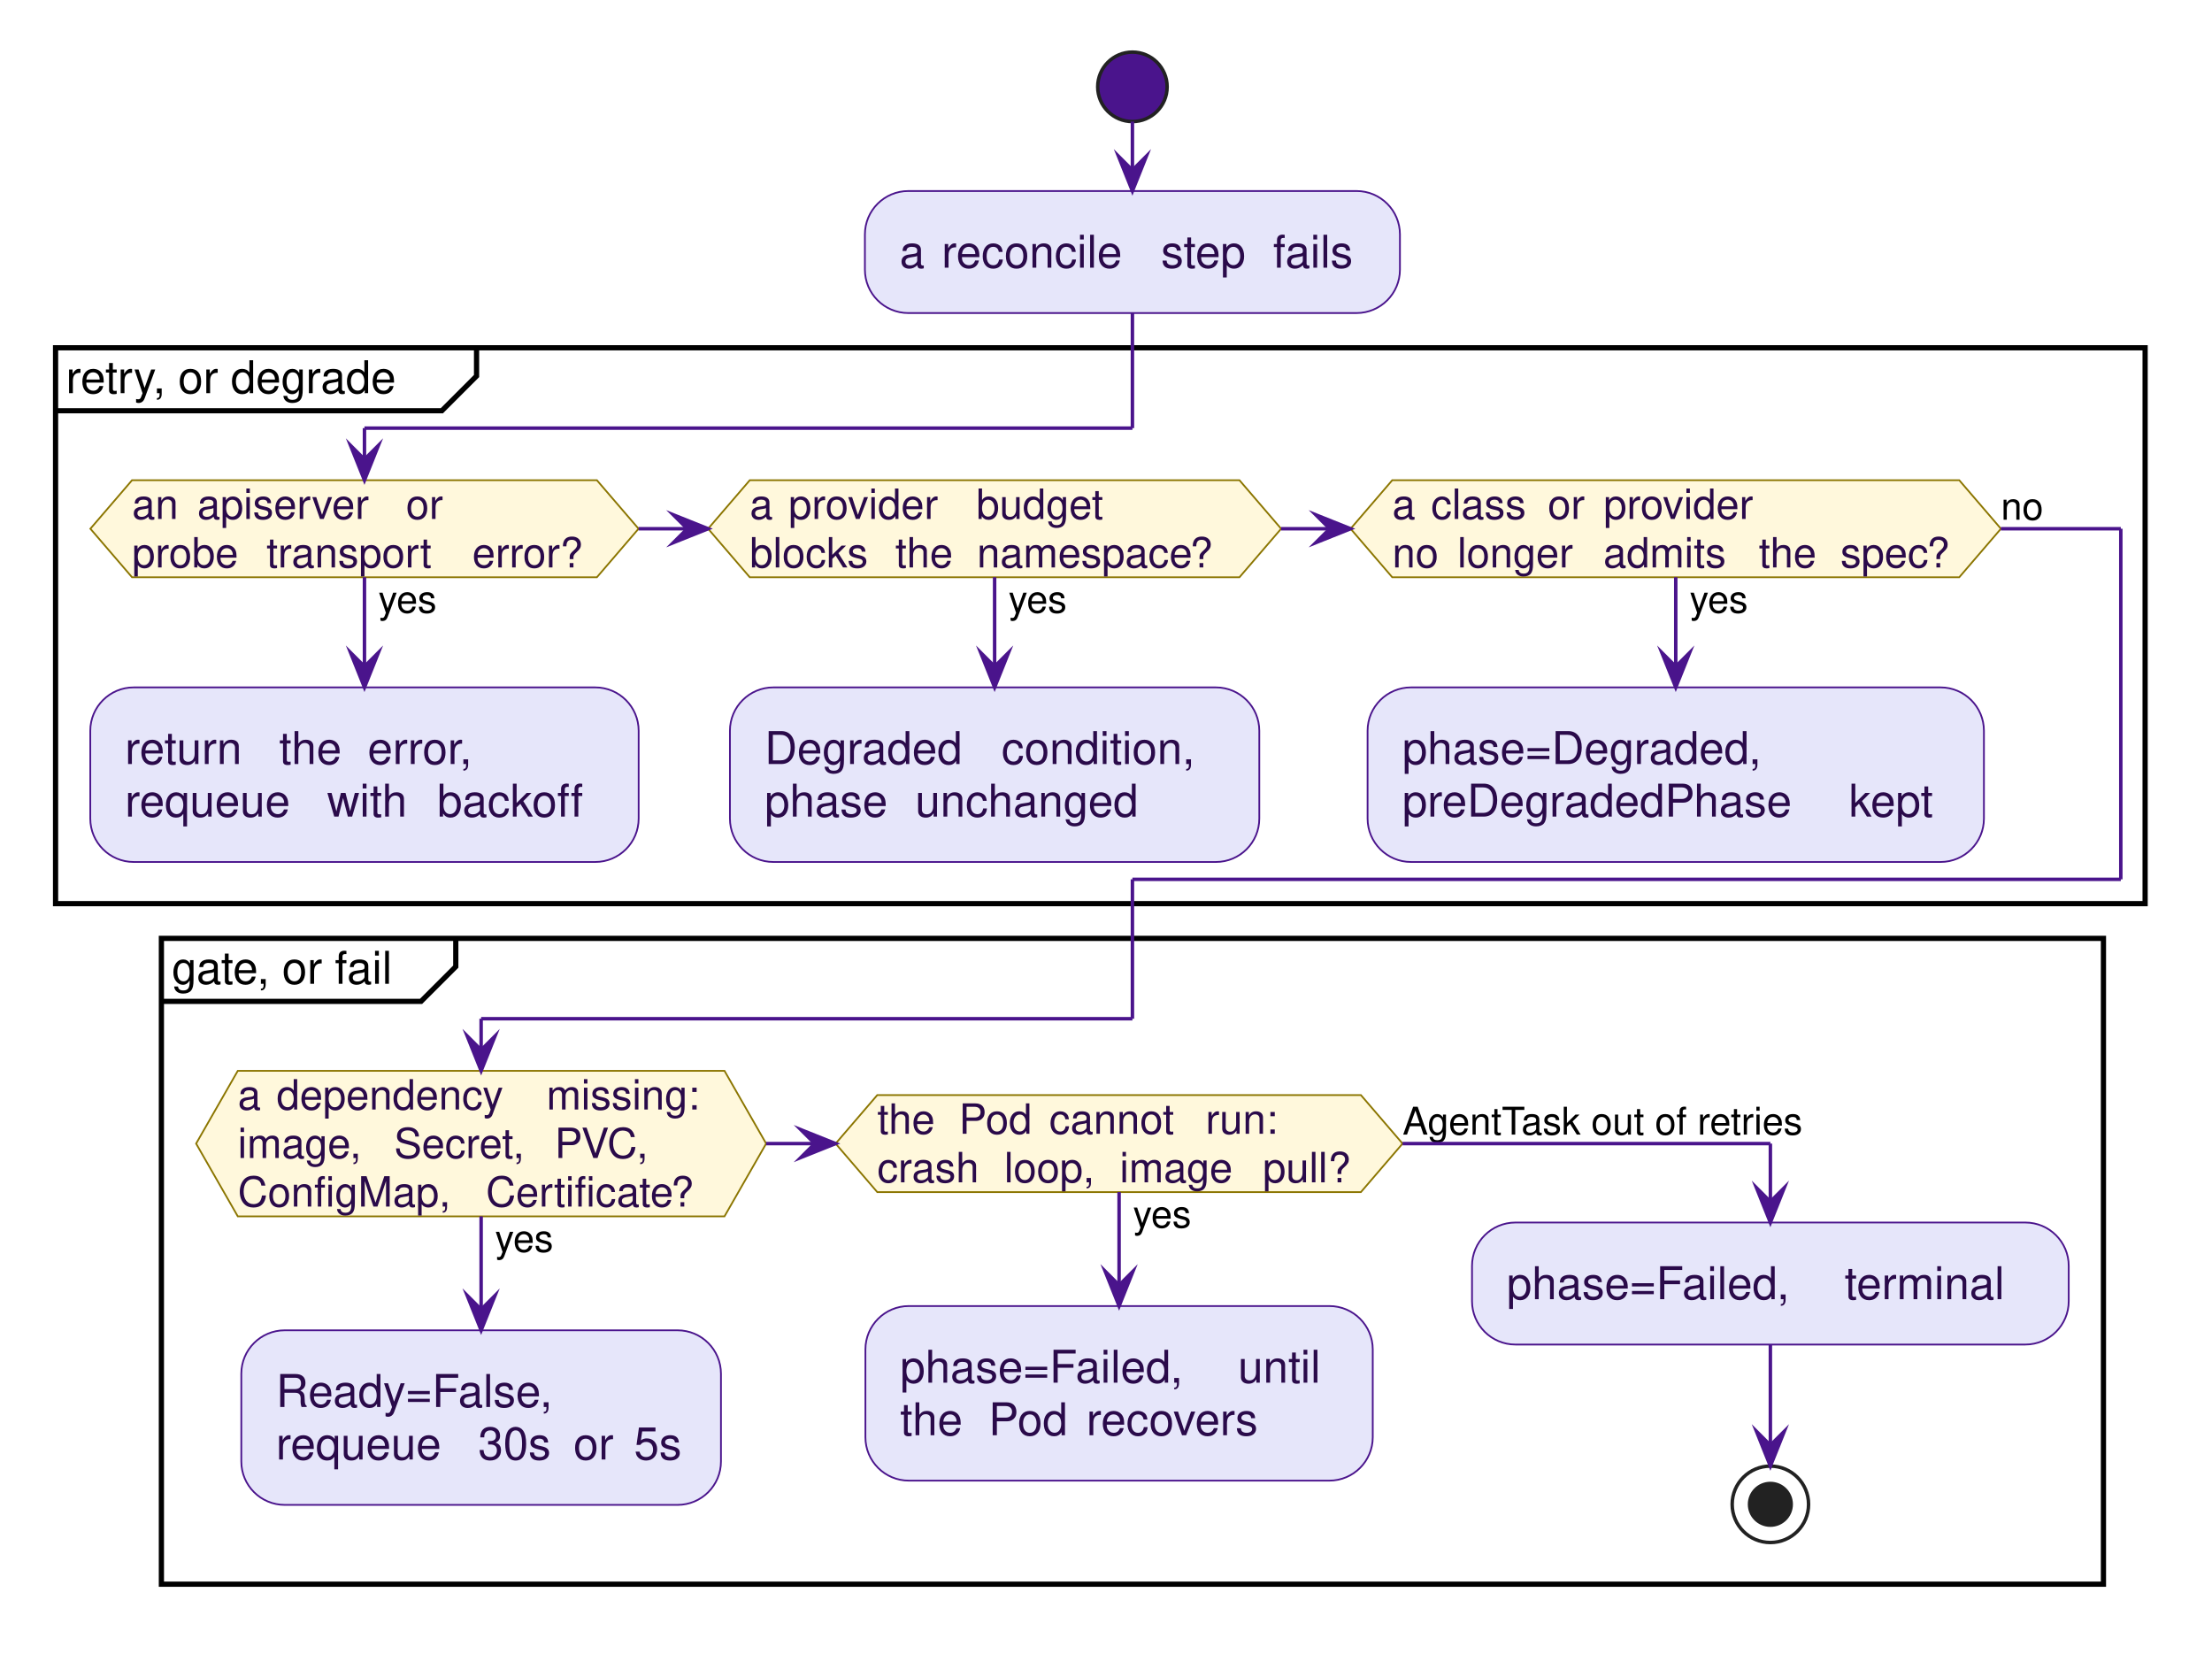
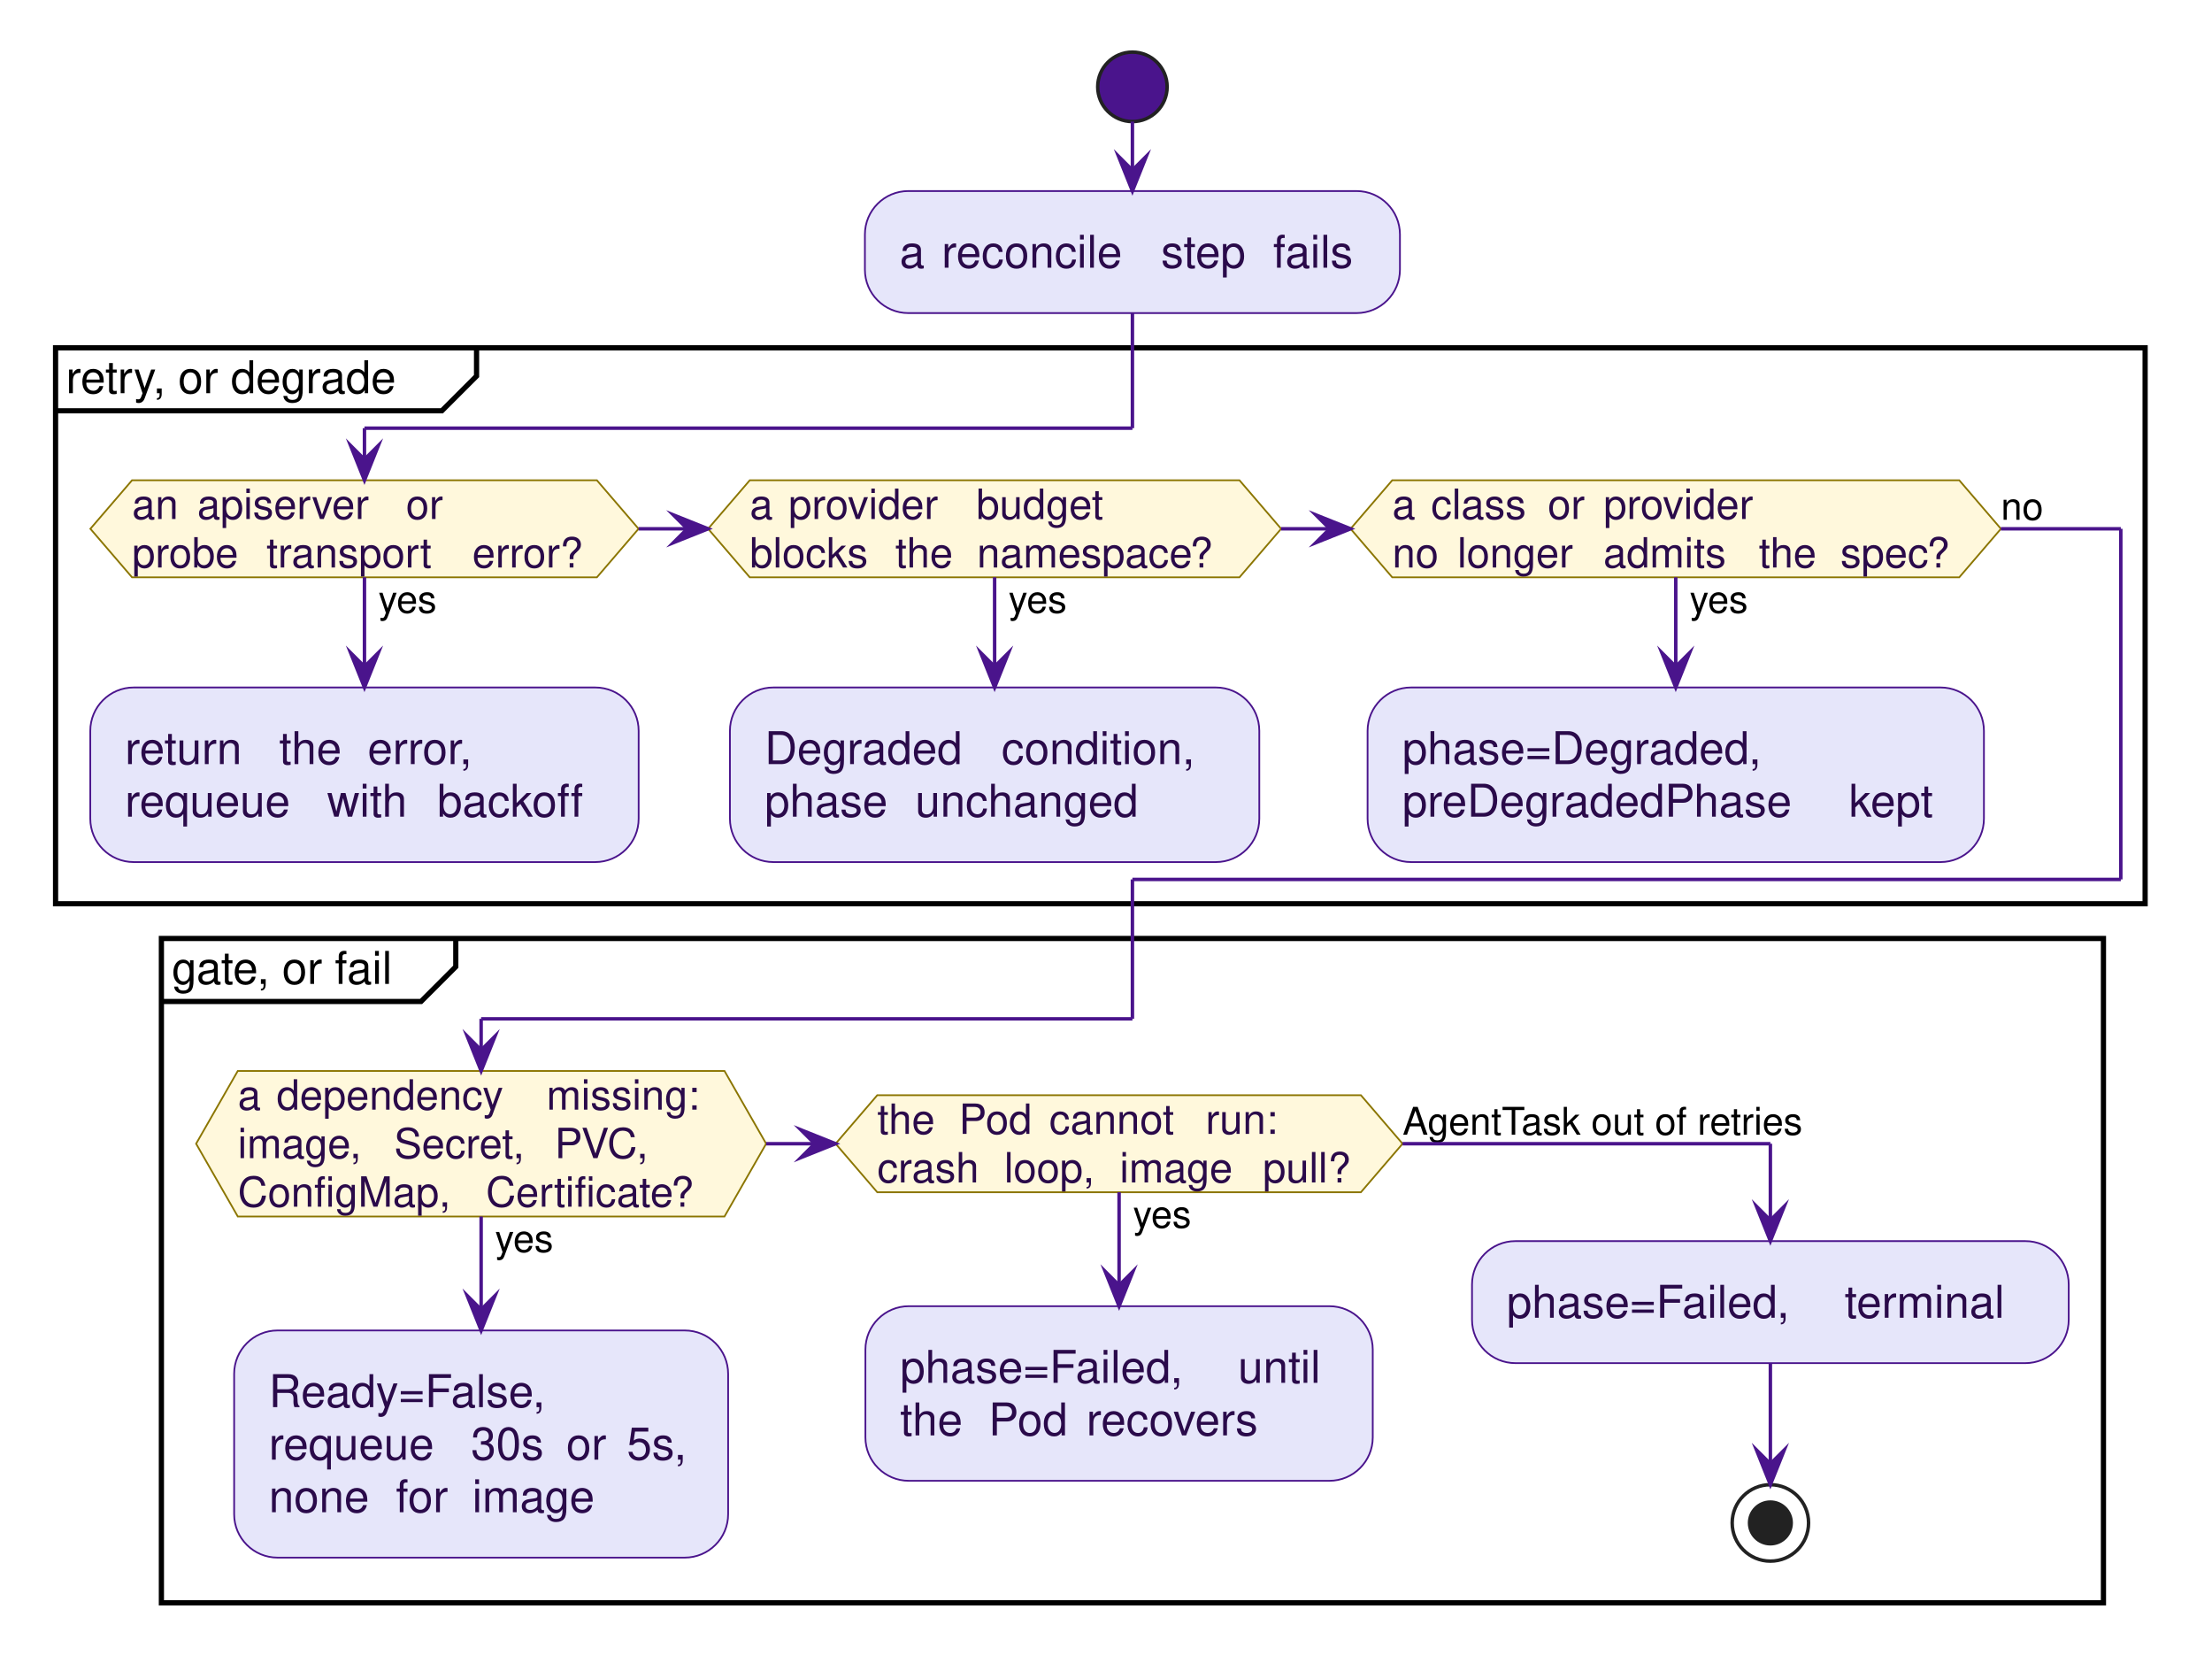
- <svg xmlns="http://www.w3.org/2000/svg" contentStyleType="text/css" data-diagram-type="ACTIVITY" height="476px" preserveAspectRatio="none" style="width:637px;height:476px;" version="1.1" viewBox="0 0 637 476" width="637px" zoomAndPan="magnify">
+ <svg xmlns="http://www.w3.org/2000/svg" contentStyleType="text/css" data-diagram-type="ACTIVITY" height="481px" preserveAspectRatio="none" style="width:637px;height:481px;" version="1.1" viewBox="0 0 637 481" width="637px" zoomAndPan="magnify">
  <defs />
  <g>
    <ellipse cx="326.108" cy="25" fill="#4A148C" rx="10" ry="10" style="stroke:#222222;stroke-width:1;" />
    <rect fill="#E6E6FA" height="35.133" rx="12.5" ry="12.5" style="stroke:#4A148C;stroke-width:0.5;" width="154.075" x="249.071" y="55" />
    <text fill="#2A0A4A" font-family="Helvetica" font-size="13" lengthAdjust="spacing" textLength="7.966" x="259.071" y="77.067">a</text>
    <text fill="#2A0A4A" font-family="Helvetica" font-size="13" lengthAdjust="spacing" textLength="4.132" x="267.037" y="77.067"> </text>
    <text fill="#2A0A4A" font-family="Helvetica" font-size="13" lengthAdjust="spacing" textLength="59.052" x="271.169" y="77.067">reconcile</text>
    <text fill="#2A0A4A" font-family="Helvetica" font-size="13" lengthAdjust="spacing" textLength="4.132" x="330.221" y="77.067"> </text>
    <text fill="#2A0A4A" font-family="Helvetica" font-size="13" lengthAdjust="spacing" textLength="28.12" x="334.354" y="77.067">step</text>
    <text fill="#2A0A4A" font-family="Helvetica" font-size="13" lengthAdjust="spacing" textLength="4.132" x="362.474" y="77.067"> </text>
    <text fill="#2A0A4A" font-family="Helvetica" font-size="13" lengthAdjust="spacing" textLength="26.54" x="366.606" y="77.067">fails</text>
    <rect fill="none" height="160.046" style="stroke:#000000;stroke-width:1.5;" width="601.74" x="16" y="100.133" />
    <path d="M137.236,100.133 L137.236,108.266 L127.236,118.266 L16,118.266" fill="none" style="stroke:#000000;stroke-width:1.5;" />
    <text fill="#000000" font-family="Helvetica" font-size="13" lengthAdjust="spacing" textLength="111.236" x="19" y="113.2">retry, or degrade</text>
    <polygon fill="#FFF8DC" points="38.026,138.266,171.889,138.266,183.889,152.234,171.889,166.203,38.026,166.203,26.026,152.234,38.026,138.266" style="stroke:#8B7500;stroke-width:0.5;stroke-linejoin:miter;stroke-miterlimit:10;" />
    <text fill="#000000" font-family="Helvetica" font-size="11" lengthAdjust="spacing" textLength="19.008" x="108.958" y="176.414">yes</text>
    <text fill="#2A0A4A" font-family="Helvetica" font-size="12" lengthAdjust="spacing" textLength="14.959" x="38.026" y="149.404">an</text>
    <text fill="#2A0A4A" font-family="Helvetica" font-size="12" lengthAdjust="spacing" textLength="3.814" x="52.985" y="149.404"> </text>
    <text fill="#2A0A4A" font-family="Helvetica" font-size="12" lengthAdjust="spacing" textLength="56.291" x="56.8" y="149.404">apiserver</text>
    <text fill="#2A0A4A" font-family="Helvetica" font-size="12" lengthAdjust="spacing" textLength="3.814" x="113.091" y="149.404"> </text>
    <text fill="#2A0A4A" font-family="Helvetica" font-size="12" lengthAdjust="spacing" textLength="12.275" x="116.905" y="149.404">or</text>
    <text fill="#2A0A4A" font-family="Helvetica" font-size="12" lengthAdjust="spacing" textLength="34.893" x="38.026" y="163.373">probe</text>
    <text fill="#2A0A4A" font-family="Helvetica" font-size="12" lengthAdjust="spacing" textLength="3.814" x="72.919" y="163.373"> </text>
    <text fill="#2A0A4A" font-family="Helvetica" font-size="12" lengthAdjust="spacing" textLength="55.447" x="76.733" y="163.373">transport</text>
    <text fill="#2A0A4A" font-family="Helvetica" font-size="12" lengthAdjust="spacing" textLength="3.814" x="132.18" y="163.373"> </text>
    <text fill="#2A0A4A" font-family="Helvetica" font-size="12" lengthAdjust="spacing" textLength="35.895" x="135.995" y="163.373">error?</text>
    <rect fill="#E6E6FA" height="50.266" rx="12.5" ry="12.5" style="stroke:#4A148C;stroke-width:0.5;" width="157.916" x="26" y="197.914" />
    <text fill="#2A0A4A" font-family="Helvetica" font-size="13" lengthAdjust="spacing" textLength="40.263" x="36" y="219.981">return</text>
    <text fill="#2A0A4A" font-family="Helvetica" font-size="13" lengthAdjust="spacing" textLength="4.132" x="76.263" y="219.981"> </text>
    <text fill="#2A0A4A" font-family="Helvetica" font-size="13" lengthAdjust="spacing" textLength="21.334" x="80.395" y="219.981">the</text>
    <text fill="#2A0A4A" font-family="Helvetica" font-size="13" lengthAdjust="spacing" textLength="4.132" x="101.73" y="219.981"> </text>
    <text fill="#2A0A4A" font-family="Helvetica" font-size="13" lengthAdjust="spacing" textLength="36.118" x="105.862" y="219.981">error,</text>
    <text fill="#2A0A4A" font-family="Helvetica" font-size="13" lengthAdjust="spacing" textLength="54.069" x="36" y="235.113">requeue</text>
    <text fill="#2A0A4A" font-family="Helvetica" font-size="13" lengthAdjust="spacing" textLength="4.132" x="90.069" y="235.113"> </text>
    <text fill="#2A0A4A" font-family="Helvetica" font-size="13" lengthAdjust="spacing" textLength="27.581" x="94.202" y="235.113">with</text>
    <text fill="#2A0A4A" font-family="Helvetica" font-size="13" lengthAdjust="spacing" textLength="4.132" x="121.782" y="235.113"> </text>
    <text fill="#2A0A4A" font-family="Helvetica" font-size="13" lengthAdjust="spacing" textLength="48.001" x="125.915" y="235.113">backoff</text>
    <polygon fill="#FFF8DC" points="215.916,138.266,356.933,138.266,368.933,152.234,356.933,166.203,215.916,166.203,203.916,152.234,215.916,138.266" style="stroke:#8B7500;stroke-width:0.5;stroke-linejoin:miter;stroke-miterlimit:10;" />
    <text fill="#000000" font-family="Helvetica" font-size="11" lengthAdjust="spacing" textLength="19.008" x="290.424" y="176.414">yes</text>
    <text fill="#2A0A4A" font-family="Helvetica" font-size="12" lengthAdjust="spacing" textLength="7.354" x="215.916" y="149.404">a</text>
    <text fill="#2A0A4A" font-family="Helvetica" font-size="12" lengthAdjust="spacing" textLength="3.814" x="223.269" y="149.404"> </text>
    <text fill="#2A0A4A" font-family="Helvetica" font-size="12" lengthAdjust="spacing" textLength="50.262" x="227.083" y="149.404">provider</text>
    <text fill="#2A0A4A" font-family="Helvetica" font-size="12" lengthAdjust="spacing" textLength="3.814" x="277.345" y="149.404"> </text>
    <text fill="#2A0A4A" font-family="Helvetica" font-size="12" lengthAdjust="spacing" textLength="42.545" x="281.16" y="149.404">budget</text>
    <text fill="#2A0A4A" font-family="Helvetica" font-size="12" lengthAdjust="spacing" textLength="38.092" x="215.916" y="163.373">blocks</text>
    <text fill="#2A0A4A" font-family="Helvetica" font-size="12" lengthAdjust="spacing" textLength="3.814" x="254.007" y="163.373"> </text>
    <text fill="#2A0A4A" font-family="Helvetica" font-size="12" lengthAdjust="spacing" textLength="19.693" x="257.822" y="163.373">the</text>
    <text fill="#2A0A4A" font-family="Helvetica" font-size="12" lengthAdjust="spacing" textLength="3.814" x="277.515" y="163.373"> </text>
    <text fill="#2A0A4A" font-family="Helvetica" font-size="12" lengthAdjust="spacing" textLength="75.603" x="281.33" y="163.373">namespace?</text>
    <rect fill="#E6E6FA" height="50.266" rx="12.5" ry="12.5" style="stroke:#4A148C;stroke-width:0.5;" width="152.444" x="210.202" y="197.914" />
    <text fill="#2A0A4A" font-family="Helvetica" font-size="13" lengthAdjust="spacing" textLength="64.073" x="220.202" y="219.981">Degraded</text>
    <text fill="#2A0A4A" font-family="Helvetica" font-size="13" lengthAdjust="spacing" textLength="4.132" x="284.276" y="219.981"> </text>
    <text fill="#2A0A4A" font-family="Helvetica" font-size="13" lengthAdjust="spacing" textLength="64.238" x="288.408" y="219.981">condition,</text>
    <text fill="#2A0A4A" font-family="Helvetica" font-size="13" lengthAdjust="spacing" textLength="39.228" x="220.202" y="235.113">phase</text>
    <text fill="#2A0A4A" font-family="Helvetica" font-size="13" lengthAdjust="spacing" textLength="4.132" x="259.431" y="235.113"> </text>
    <text fill="#2A0A4A" font-family="Helvetica" font-size="13" lengthAdjust="spacing" textLength="72.573" x="263.563" y="235.113">unchanged</text>
    <polygon fill="#FFF8DC" points="400.933,138.266,564.216,138.266,576.216,152.234,564.216,166.203,400.933,166.203,388.933,152.234,400.933,138.266" style="stroke:#8B7500;stroke-width:0.5;stroke-linejoin:miter;stroke-miterlimit:10;" />
    <text fill="#000000" font-family="Helvetica" font-size="11" lengthAdjust="spacing" textLength="19.008" x="486.575" y="176.414">yes</text>
    <text fill="#2A0A4A" font-family="Helvetica" font-size="12" lengthAdjust="spacing" textLength="7.354" x="400.933" y="149.404">a</text>
    <text fill="#2A0A4A" font-family="Helvetica" font-size="12" lengthAdjust="spacing" textLength="3.814" x="408.287" y="149.404"> </text>
    <text fill="#2A0A4A" font-family="Helvetica" font-size="12" lengthAdjust="spacing" textLength="29.789" x="412.101" y="149.404">class</text>
    <text fill="#2A0A4A" font-family="Helvetica" font-size="12" lengthAdjust="spacing" textLength="3.814" x="441.89" y="149.404"> </text>
    <text fill="#2A0A4A" font-family="Helvetica" font-size="12" lengthAdjust="spacing" textLength="12.275" x="445.705" y="149.404">or</text>
    <text fill="#2A0A4A" font-family="Helvetica" font-size="12" lengthAdjust="spacing" textLength="3.814" x="457.98" y="149.404"> </text>
    <text fill="#2A0A4A" font-family="Helvetica" font-size="12" lengthAdjust="spacing" textLength="50.262" x="461.794" y="149.404">provider</text>
    <text fill="#2A0A4A" font-family="Helvetica" font-size="12" lengthAdjust="spacing" textLength="14.947" x="400.933" y="163.373">no</text>
    <text fill="#2A0A4A" font-family="Helvetica" font-size="12" lengthAdjust="spacing" textLength="3.814" x="415.88" y="163.373"> </text>
    <text fill="#2A0A4A" font-family="Helvetica" font-size="12" lengthAdjust="spacing" textLength="38.215" x="419.695" y="163.373">longer</text>
    <text fill="#2A0A4A" font-family="Helvetica" font-size="12" lengthAdjust="spacing" textLength="3.814" x="457.91" y="163.373"> </text>
    <text fill="#2A0A4A" font-family="Helvetica" font-size="12" lengthAdjust="spacing" textLength="40.951" x="461.724" y="163.373">admits</text>
    <text fill="#2A0A4A" font-family="Helvetica" font-size="12" lengthAdjust="spacing" textLength="3.814" x="502.675" y="163.373"> </text>
    <text fill="#2A0A4A" font-family="Helvetica" font-size="12" lengthAdjust="spacing" textLength="19.693" x="506.49" y="163.373">the</text>
    <text fill="#2A0A4A" font-family="Helvetica" font-size="12" lengthAdjust="spacing" textLength="3.814" x="526.183" y="163.373"> </text>
    <text fill="#2A0A4A" font-family="Helvetica" font-size="12" lengthAdjust="spacing" textLength="34.219" x="529.998" y="163.373">spec?</text>
    <text fill="#000000" font-family="Helvetica" font-size="11" lengthAdjust="spacing" textLength="13.702" x="576.216" y="149.64">no</text>
    <rect fill="#E6E6FA" height="50.266" rx="12.5" ry="12.5" style="stroke:#4A148C;stroke-width:0.5;" width="177.492" x="393.829" y="197.914" />
    <text fill="#2A0A4A" font-family="Helvetica" font-size="13" lengthAdjust="spacing" textLength="118.327" x="403.829" y="219.981">phase=Degraded,</text>
    <text fill="#2A0A4A" font-family="Helvetica" font-size="13" lengthAdjust="spacing" textLength="124.484" x="403.829" y="235.113">preDegradedPhase</text>
    <text fill="#2A0A4A" font-family="Helvetica" font-size="13" lengthAdjust="spacing" textLength="4.132" x="528.313" y="235.113"> </text>
    <text fill="#2A0A4A" font-family="Helvetica" font-size="13" lengthAdjust="spacing" textLength="28.875" x="532.445" y="235.113">kept</text>
-     <rect fill="none" height="185.943" style="stroke:#000000;stroke-width:1.5;" width="559.264" x="46.476" y="270.179" />
+     <rect fill="none" height="191.254" style="stroke:#000000;stroke-width:1.5;" width="559.264" x="46.476" y="270.179" />
    <path d="M131.252,270.179 L131.252,278.312 L121.252,288.312 L46.476,288.312" fill="none" style="stroke:#000000;stroke-width:1.5;" />
    <text fill="#000000" font-family="Helvetica" font-size="13" lengthAdjust="spacing" textLength="74.775" x="49.476" y="283.246">gate, or fail</text>
    <polygon fill="#FFF8DC" points="68.476,308.312,208.633,308.312,220.633,329.265,208.633,350.218,68.476,350.218,56.476,329.265,68.476,308.312" style="stroke:#8B7500;stroke-width:0.5;stroke-linejoin:miter;stroke-miterlimit:10;" />
    <text fill="#000000" font-family="Helvetica" font-size="11" lengthAdjust="spacing" textLength="19.008" x="142.554" y="360.429">yes</text>
    <text fill="#2A0A4A" font-family="Helvetica" font-size="12" lengthAdjust="spacing" textLength="7.354" x="68.476" y="319.451">a</text>
    <text fill="#2A0A4A" font-family="Helvetica" font-size="12" lengthAdjust="spacing" textLength="3.814" x="75.83" y="319.451"> </text>
    <text fill="#2A0A4A" font-family="Helvetica" font-size="12" lengthAdjust="spacing" textLength="73.91" x="79.644" y="319.451">dependency</text>
    <text fill="#2A0A4A" font-family="Helvetica" font-size="12" lengthAdjust="spacing" textLength="3.814" x="153.554" y="319.451"> </text>
    <text fill="#2A0A4A" font-family="Helvetica" font-size="12" lengthAdjust="spacing" textLength="50.127" x="157.369" y="319.451">missing:</text>
    <text fill="#2A0A4A" font-family="Helvetica" font-size="12" lengthAdjust="spacing" textLength="41.191" x="68.476" y="333.419">image,</text>
    <text fill="#2A0A4A" font-family="Helvetica" font-size="12" lengthAdjust="spacing" textLength="3.814" x="109.668" y="333.419"> </text>
    <text fill="#2A0A4A" font-family="Helvetica" font-size="12" lengthAdjust="spacing" textLength="42.434" x="113.482" y="333.419">Secret,</text>
    <text fill="#2A0A4A" font-family="Helvetica" font-size="12" lengthAdjust="spacing" textLength="3.814" x="155.916" y="333.419"> </text>
    <text fill="#2A0A4A" font-family="Helvetica" font-size="12" lengthAdjust="spacing" textLength="27.639" x="159.73" y="333.419">PVC,</text>
    <text fill="#2A0A4A" font-family="Helvetica" font-size="12" lengthAdjust="spacing" textLength="67.641" x="68.476" y="347.388">ConfigMap,</text>
    <text fill="#2A0A4A" font-family="Helvetica" font-size="12" lengthAdjust="spacing" textLength="3.814" x="136.117" y="347.388"> </text>
    <text fill="#2A0A4A" font-family="Helvetica" font-size="12" lengthAdjust="spacing" textLength="68.701" x="139.931" y="347.388">Certificate?</text>
-     <rect fill="#E6E6FA" height="50.266" rx="12.5" ry="12.5" style="stroke:#4A148C;stroke-width:0.5;" width="138.124" x="69.493" y="383.023" />
-     <text fill="#2A0A4A" font-family="Helvetica" font-size="13" lengthAdjust="spacing" textLength="89.794" x="79.493" y="405.09">Ready=False,</text>
-     <text fill="#2A0A4A" font-family="Helvetica" font-size="13" lengthAdjust="spacing" textLength="54.069" x="79.493" y="420.223">requeue</text>
-     <text fill="#2A0A4A" font-family="Helvetica" font-size="13" lengthAdjust="spacing" textLength="4.132" x="133.562" y="420.223"> </text>
-     <text fill="#2A0A4A" font-family="Helvetica" font-size="13" lengthAdjust="spacing" textLength="23.315" x="137.694" y="420.223">30s</text>
-     <text fill="#2A0A4A" font-family="Helvetica" font-size="13" lengthAdjust="spacing" textLength="4.132" x="161.009" y="420.223"> </text>
-     <text fill="#2A0A4A" font-family="Helvetica" font-size="13" lengthAdjust="spacing" textLength="13.298" x="165.142" y="420.223">or</text>
-     <text fill="#2A0A4A" font-family="Helvetica" font-size="13" lengthAdjust="spacing" textLength="4.132" x="178.44" y="420.223"> </text>
-     <text fill="#2A0A4A" font-family="Helvetica" font-size="13" lengthAdjust="spacing" textLength="15.044" x="182.572" y="420.223">5s</text>
+     <rect fill="#E6E6FA" height="65.398" rx="12.5" ry="12.5" style="stroke:#4A148C;stroke-width:0.5;" width="142.256" x="67.427" y="383.023" />
+     <text fill="#2A0A4A" font-family="Helvetica" font-size="13" lengthAdjust="spacing" textLength="89.794" x="77.427" y="405.09">Ready=False,</text>
+     <text fill="#2A0A4A" font-family="Helvetica" font-size="13" lengthAdjust="spacing" textLength="54.069" x="77.427" y="420.223">requeue</text>
+     <text fill="#2A0A4A" font-family="Helvetica" font-size="13" lengthAdjust="spacing" textLength="4.132" x="131.496" y="420.223"> </text>
+     <text fill="#2A0A4A" font-family="Helvetica" font-size="13" lengthAdjust="spacing" textLength="23.315" x="135.628" y="420.223">30s</text>
+     <text fill="#2A0A4A" font-family="Helvetica" font-size="13" lengthAdjust="spacing" textLength="4.132" x="158.943" y="420.223"> </text>
+     <text fill="#2A0A4A" font-family="Helvetica" font-size="13" lengthAdjust="spacing" textLength="13.298" x="163.075" y="420.223">or</text>
+     <text fill="#2A0A4A" font-family="Helvetica" font-size="13" lengthAdjust="spacing" textLength="4.132" x="176.374" y="420.223"> </text>
+     <text fill="#2A0A4A" font-family="Helvetica" font-size="13" lengthAdjust="spacing" textLength="19.176" x="180.506" y="420.223">5s,</text>
+     <text fill="#2A0A4A" font-family="Helvetica" font-size="13" lengthAdjust="spacing" textLength="32.43" x="77.427" y="435.356">none</text>
+     <text fill="#2A0A4A" font-family="Helvetica" font-size="13" lengthAdjust="spacing" textLength="4.132" x="109.857" y="435.356"> </text>
+     <text fill="#2A0A4A" font-family="Helvetica" font-size="13" lengthAdjust="spacing" textLength="17.875" x="113.989" y="435.356">for</text>
+     <text fill="#2A0A4A" font-family="Helvetica" font-size="13" lengthAdjust="spacing" textLength="4.132" x="131.864" y="435.356"> </text>
+     <text fill="#2A0A4A" font-family="Helvetica" font-size="13" lengthAdjust="spacing" textLength="40.492" x="135.996" y="435.356">image</text>
    <polygon fill="#FFF8DC" points="252.633,315.296,391.904,315.296,403.904,329.265,391.904,343.234,252.633,343.234,240.633,329.265,252.633,315.296" style="stroke:#8B7500;stroke-width:0.5;stroke-linejoin:miter;stroke-miterlimit:10;" />
    <text fill="#000000" font-family="Helvetica" font-size="11" lengthAdjust="spacing" textLength="19.008" x="326.268" y="353.444">yes</text>
    <text fill="#2A0A4A" font-family="Helvetica" font-size="12" lengthAdjust="spacing" textLength="19.693" x="252.633" y="326.435">the</text>
    <text fill="#2A0A4A" font-family="Helvetica" font-size="12" lengthAdjust="spacing" textLength="3.814" x="272.326" y="326.435"> </text>
    <text fill="#2A0A4A" font-family="Helvetica" font-size="12" lengthAdjust="spacing" textLength="22.195" x="276.14" y="326.435">Pod</text>
    <text fill="#2A0A4A" font-family="Helvetica" font-size="12" lengthAdjust="spacing" textLength="3.814" x="298.336" y="326.435"> </text>
    <text fill="#2A0A4A" font-family="Helvetica" font-size="12" lengthAdjust="spacing" textLength="41.209" x="302.15" y="326.435">cannot</text>
    <text fill="#2A0A4A" font-family="Helvetica" font-size="12" lengthAdjust="spacing" textLength="3.814" x="343.359" y="326.435"> </text>
    <text fill="#2A0A4A" font-family="Helvetica" font-size="12" lengthAdjust="spacing" textLength="24.188" x="347.174" y="326.435">run:</text>
    <text fill="#2A0A4A" font-family="Helvetica" font-size="12" lengthAdjust="spacing" textLength="32.742" x="252.633" y="340.404">crash</text>
    <text fill="#2A0A4A" font-family="Helvetica" font-size="12" lengthAdjust="spacing" textLength="3.814" x="285.375" y="340.404"> </text>
    <text fill="#2A0A4A" font-family="Helvetica" font-size="12" lengthAdjust="spacing" textLength="29.449" x="289.189" y="340.404">loop,</text>
    <text fill="#2A0A4A" font-family="Helvetica" font-size="12" lengthAdjust="spacing" textLength="3.814" x="318.638" y="340.404"> </text>
    <text fill="#2A0A4A" font-family="Helvetica" font-size="12" lengthAdjust="spacing" textLength="37.377" x="322.453" y="340.404">image</text>
    <text fill="#2A0A4A" font-family="Helvetica" font-size="12" lengthAdjust="spacing" textLength="3.814" x="359.83" y="340.404"> </text>
    <text fill="#2A0A4A" font-family="Helvetica" font-size="12" lengthAdjust="spacing" textLength="28.26" x="363.644" y="340.404">pull?</text>
    <text fill="#000000" font-family="Helvetica" font-size="11" lengthAdjust="spacing" textLength="132.908" x="403.904" y="326.671">AgentTask out of retries</text>
    <rect fill="#E6E6FA" height="50.266" rx="12.5" ry="12.5" style="stroke:#4A148C;stroke-width:0.5;" width="146.102" x="249.217" y="376.039" />
    <text fill="#2A0A4A" font-family="Helvetica" font-size="13" lengthAdjust="spacing" textLength="93.171" x="259.217" y="398.106">phase=Failed,</text>
    <text fill="#2A0A4A" font-family="Helvetica" font-size="13" lengthAdjust="spacing" textLength="4.132" x="352.388" y="398.106"> </text>
    <text fill="#2A0A4A" font-family="Helvetica" font-size="13" lengthAdjust="spacing" textLength="28.799" x="356.52" y="398.106">until</text>
    <text fill="#2A0A4A" font-family="Helvetica" font-size="13" lengthAdjust="spacing" textLength="21.334" x="259.217" y="413.238">the</text>
    <text fill="#2A0A4A" font-family="Helvetica" font-size="13" lengthAdjust="spacing" textLength="4.132" x="280.551" y="413.238"> </text>
    <text fill="#2A0A4A" font-family="Helvetica" font-size="13" lengthAdjust="spacing" textLength="24.045" x="284.684" y="413.238">Pod</text>
    <text fill="#2A0A4A" font-family="Helvetica" font-size="13" lengthAdjust="spacing" textLength="4.132" x="308.729" y="413.238"> </text>
    <text fill="#2A0A4A" font-family="Helvetica" font-size="13" lengthAdjust="spacing" textLength="56.253" x="312.861" y="413.238">recovers</text>
-     <rect fill="#E6E6FA" height="35.133" rx="12.5" ry="12.5" style="stroke:#4A148C;stroke-width:0.5;" width="171.836" x="423.904" y="351.99" />
-     <text fill="#2A0A4A" font-family="Helvetica" font-size="13" lengthAdjust="spacing" textLength="93.171" x="433.904" y="374.057">phase=Failed,</text>
-     <text fill="#2A0A4A" font-family="Helvetica" font-size="13" lengthAdjust="spacing" textLength="4.132" x="527.075" y="374.057"> </text>
-     <text fill="#2A0A4A" font-family="Helvetica" font-size="13" lengthAdjust="spacing" textLength="54.533" x="531.207" y="374.057">terminal</text>
-     <ellipse cx="509.822" cy="433.123" fill="none" rx="11" ry="11" style="stroke:#222222;stroke-width:1;" />
-     <ellipse cx="509.822" cy="433.123" fill="#222222" rx="6" ry="6" style="stroke:#222222;stroke-width:1;" />
+     <rect fill="#E6E6FA" height="35.133" rx="12.5" ry="12.5" style="stroke:#4A148C;stroke-width:0.5;" width="171.836" x="423.904" y="357.3" />
+     <text fill="#2A0A4A" font-family="Helvetica" font-size="13" lengthAdjust="spacing" textLength="93.171" x="433.904" y="379.367">phase=Failed,</text>
+     <text fill="#2A0A4A" font-family="Helvetica" font-size="13" lengthAdjust="spacing" textLength="4.132" x="527.075" y="379.367"> </text>
+     <text fill="#2A0A4A" font-family="Helvetica" font-size="13" lengthAdjust="spacing" textLength="54.533" x="531.207" y="379.367">terminal</text>
+     <ellipse cx="509.822" cy="438.433" fill="none" rx="11" ry="11" style="stroke:#222222;stroke-width:1;" />
+     <ellipse cx="509.822" cy="438.433" fill="#222222" rx="6" ry="6" style="stroke:#222222;stroke-width:1;" />
    <line style="stroke:#4A148C;stroke-width:1;" x1="326.108" x2="326.108" y1="35" y2="55" />
    <polygon fill="#4A148C" points="322.108,45,326.108,55,330.108,45,326.108,49" style="stroke:#4A148C;stroke-width:1;stroke-linejoin:miter;stroke-miterlimit:10;" />
    <line style="stroke:#4A148C;stroke-width:1;" x1="104.958" x2="104.958" y1="166.203" y2="197.914" />
    <polygon fill="#4A148C" points="100.958,187.914,104.958,197.914,108.958,187.914,104.958,191.914" style="stroke:#4A148C;stroke-width:1;stroke-linejoin:miter;stroke-miterlimit:10;" />
    <line style="stroke:#4A148C;stroke-width:1;" x1="286.424" x2="286.424" y1="166.203" y2="197.914" />
    <polygon fill="#4A148C" points="282.424,187.914,286.424,197.914,290.424,187.914,286.424,191.914" style="stroke:#4A148C;stroke-width:1;stroke-linejoin:miter;stroke-miterlimit:10;" />
    <line style="stroke:#4A148C;stroke-width:1;" x1="482.575" x2="482.575" y1="166.203" y2="197.914" />
    <polygon fill="#4A148C" points="478.575,187.914,482.575,197.914,486.575,187.914,482.575,191.914" style="stroke:#4A148C;stroke-width:1;stroke-linejoin:miter;stroke-miterlimit:10;" />
    <line style="stroke:#4A148C;stroke-width:1;" x1="183.889" x2="203.916" y1="152.234" y2="152.234" />
    <polygon fill="#4A148C" points="193.916,148.234,203.916,152.234,193.916,156.234,197.916,152.234" style="stroke:#4A148C;stroke-width:1;stroke-linejoin:miter;stroke-miterlimit:10;" />
    <line style="stroke:#4A148C;stroke-width:1;" x1="368.933" x2="388.933" y1="152.234" y2="152.234" />
    <polygon fill="#4A148C" points="378.933,148.234,388.933,152.234,378.933,156.234,382.933,152.234" style="stroke:#4A148C;stroke-width:1;stroke-linejoin:miter;stroke-miterlimit:10;" />
    <line style="stroke:#4A148C;stroke-width:1;" x1="326.108" x2="326.108" y1="90.133" y2="123.266" />
    <line style="stroke:#4A148C;stroke-width:1;" x1="326.108" x2="104.958" y1="123.266" y2="123.266" />
    <line style="stroke:#4A148C;stroke-width:1;" x1="104.958" x2="104.958" y1="123.266" y2="138.266" />
    <polygon fill="#4A148C" points="100.958,128.266,104.958,138.266,108.958,128.266,104.958,132.266" style="stroke:#4A148C;stroke-width:1;stroke-linejoin:miter;stroke-miterlimit:10;" />
    <line style="stroke:#4A148C;stroke-width:1;" x1="576.216" x2="610.74" y1="152.234" y2="152.234" />
    <line style="stroke:#4A148C;stroke-width:1;" x1="610.74" x2="610.74" y1="152.234" y2="253.179" />
    <line style="stroke:#4A148C;stroke-width:1;" x1="610.74" x2="326.108" y1="253.179" y2="253.179" />
    <line style="stroke:#4A148C;stroke-width:1;" x1="326.108" x2="326.108" y1="253.179" y2="293.312" />
-     <line style="stroke:#4A148C;stroke-width:1;" x1="509.822" x2="509.822" y1="387.123" y2="422.123" />
-     <polygon fill="#4A148C" points="505.822,412.123,509.822,422.123,513.822,412.123,509.822,416.123" style="stroke:#4A148C;stroke-width:1;stroke-linejoin:miter;stroke-miterlimit:10;" />
+     <line style="stroke:#4A148C;stroke-width:1;" x1="509.822" x2="509.822" y1="392.433" y2="427.433" />
+     <polygon fill="#4A148C" points="505.822,417.433,509.822,427.433,513.822,417.433,509.822,421.433" style="stroke:#4A148C;stroke-width:1;stroke-linejoin:miter;stroke-miterlimit:10;" />
    <line style="stroke:#4A148C;stroke-width:1;" x1="138.554" x2="138.554" y1="350.218" y2="383.023" />
    <polygon fill="#4A148C" points="134.554,373.023,138.554,383.023,142.554,373.023,138.554,377.023" style="stroke:#4A148C;stroke-width:1;stroke-linejoin:miter;stroke-miterlimit:10;" />
    <line style="stroke:#4A148C;stroke-width:1;" x1="322.268" x2="322.268" y1="343.234" y2="376.039" />
    <polygon fill="#4A148C" points="318.268,366.039,322.268,376.039,326.268,366.039,322.268,370.039" style="stroke:#4A148C;stroke-width:1;stroke-linejoin:miter;stroke-miterlimit:10;" />
    <line style="stroke:#4A148C;stroke-width:1;" x1="220.633" x2="240.633" y1="329.265" y2="329.265" />
    <polygon fill="#4A148C" points="230.633,325.265,240.633,329.265,230.633,333.265,234.633,329.265" style="stroke:#4A148C;stroke-width:1;stroke-linejoin:miter;stroke-miterlimit:10;" />
    <line style="stroke:#4A148C;stroke-width:1;" x1="326.108" x2="138.554" y1="293.312" y2="293.312" />
    <line style="stroke:#4A148C;stroke-width:1;" x1="138.554" x2="138.554" y1="293.312" y2="308.312" />
    <polygon fill="#4A148C" points="134.554,298.312,138.554,308.312,142.554,298.312,138.554,302.312" style="stroke:#4A148C;stroke-width:1;stroke-linejoin:miter;stroke-miterlimit:10;" />
    <line style="stroke:#4A148C;stroke-width:1;" x1="403.904" x2="509.822" y1="329.265" y2="329.265" />
-     <line style="stroke:#4A148C;stroke-width:1;" x1="509.822" x2="509.822" y1="329.265" y2="351.99" />
-     <polygon fill="#4A148C" points="505.822,341.99,509.822,351.99,513.822,341.99,509.822,345.99" style="stroke:#4A148C;stroke-width:1;stroke-linejoin:miter;stroke-miterlimit:10;" />
+     <line style="stroke:#4A148C;stroke-width:1;" x1="509.822" x2="509.822" y1="329.265" y2="357.3" />
+     <polygon fill="#4A148C" points="505.822,347.3,509.822,357.3,513.822,347.3,509.822,351.3" style="stroke:#4A148C;stroke-width:1;stroke-linejoin:miter;stroke-miterlimit:10;" />
  </g>
</svg>
